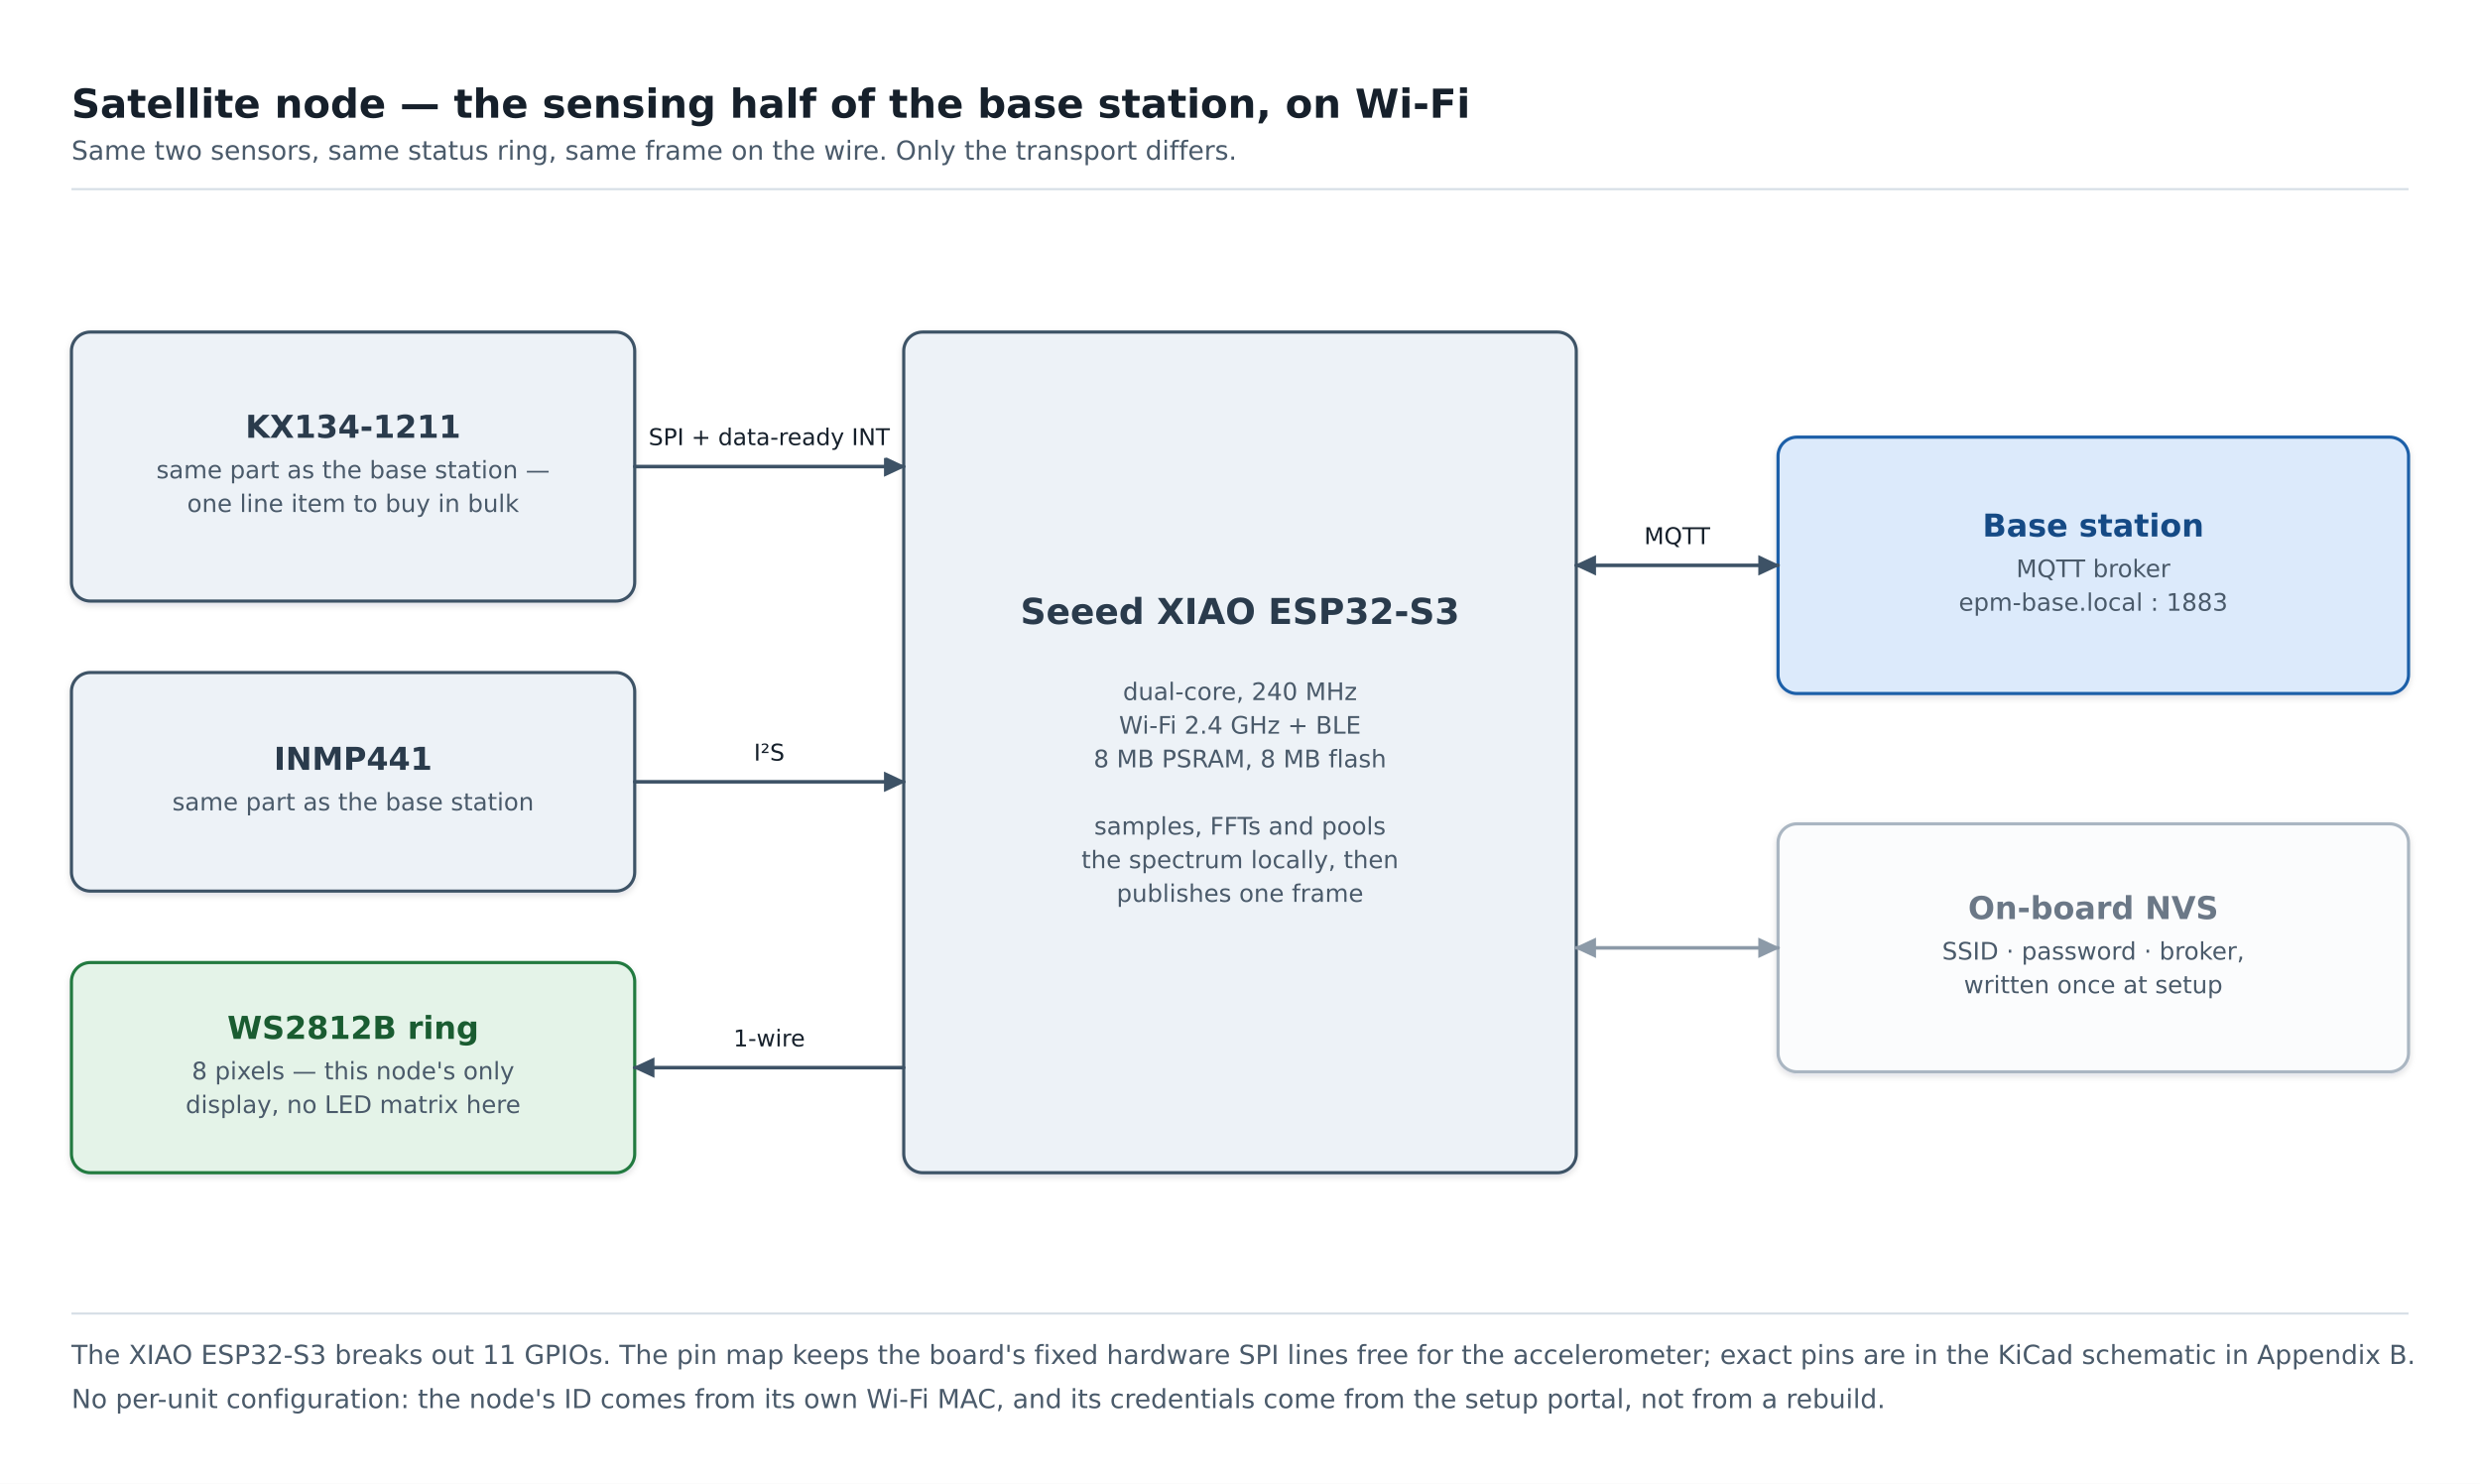
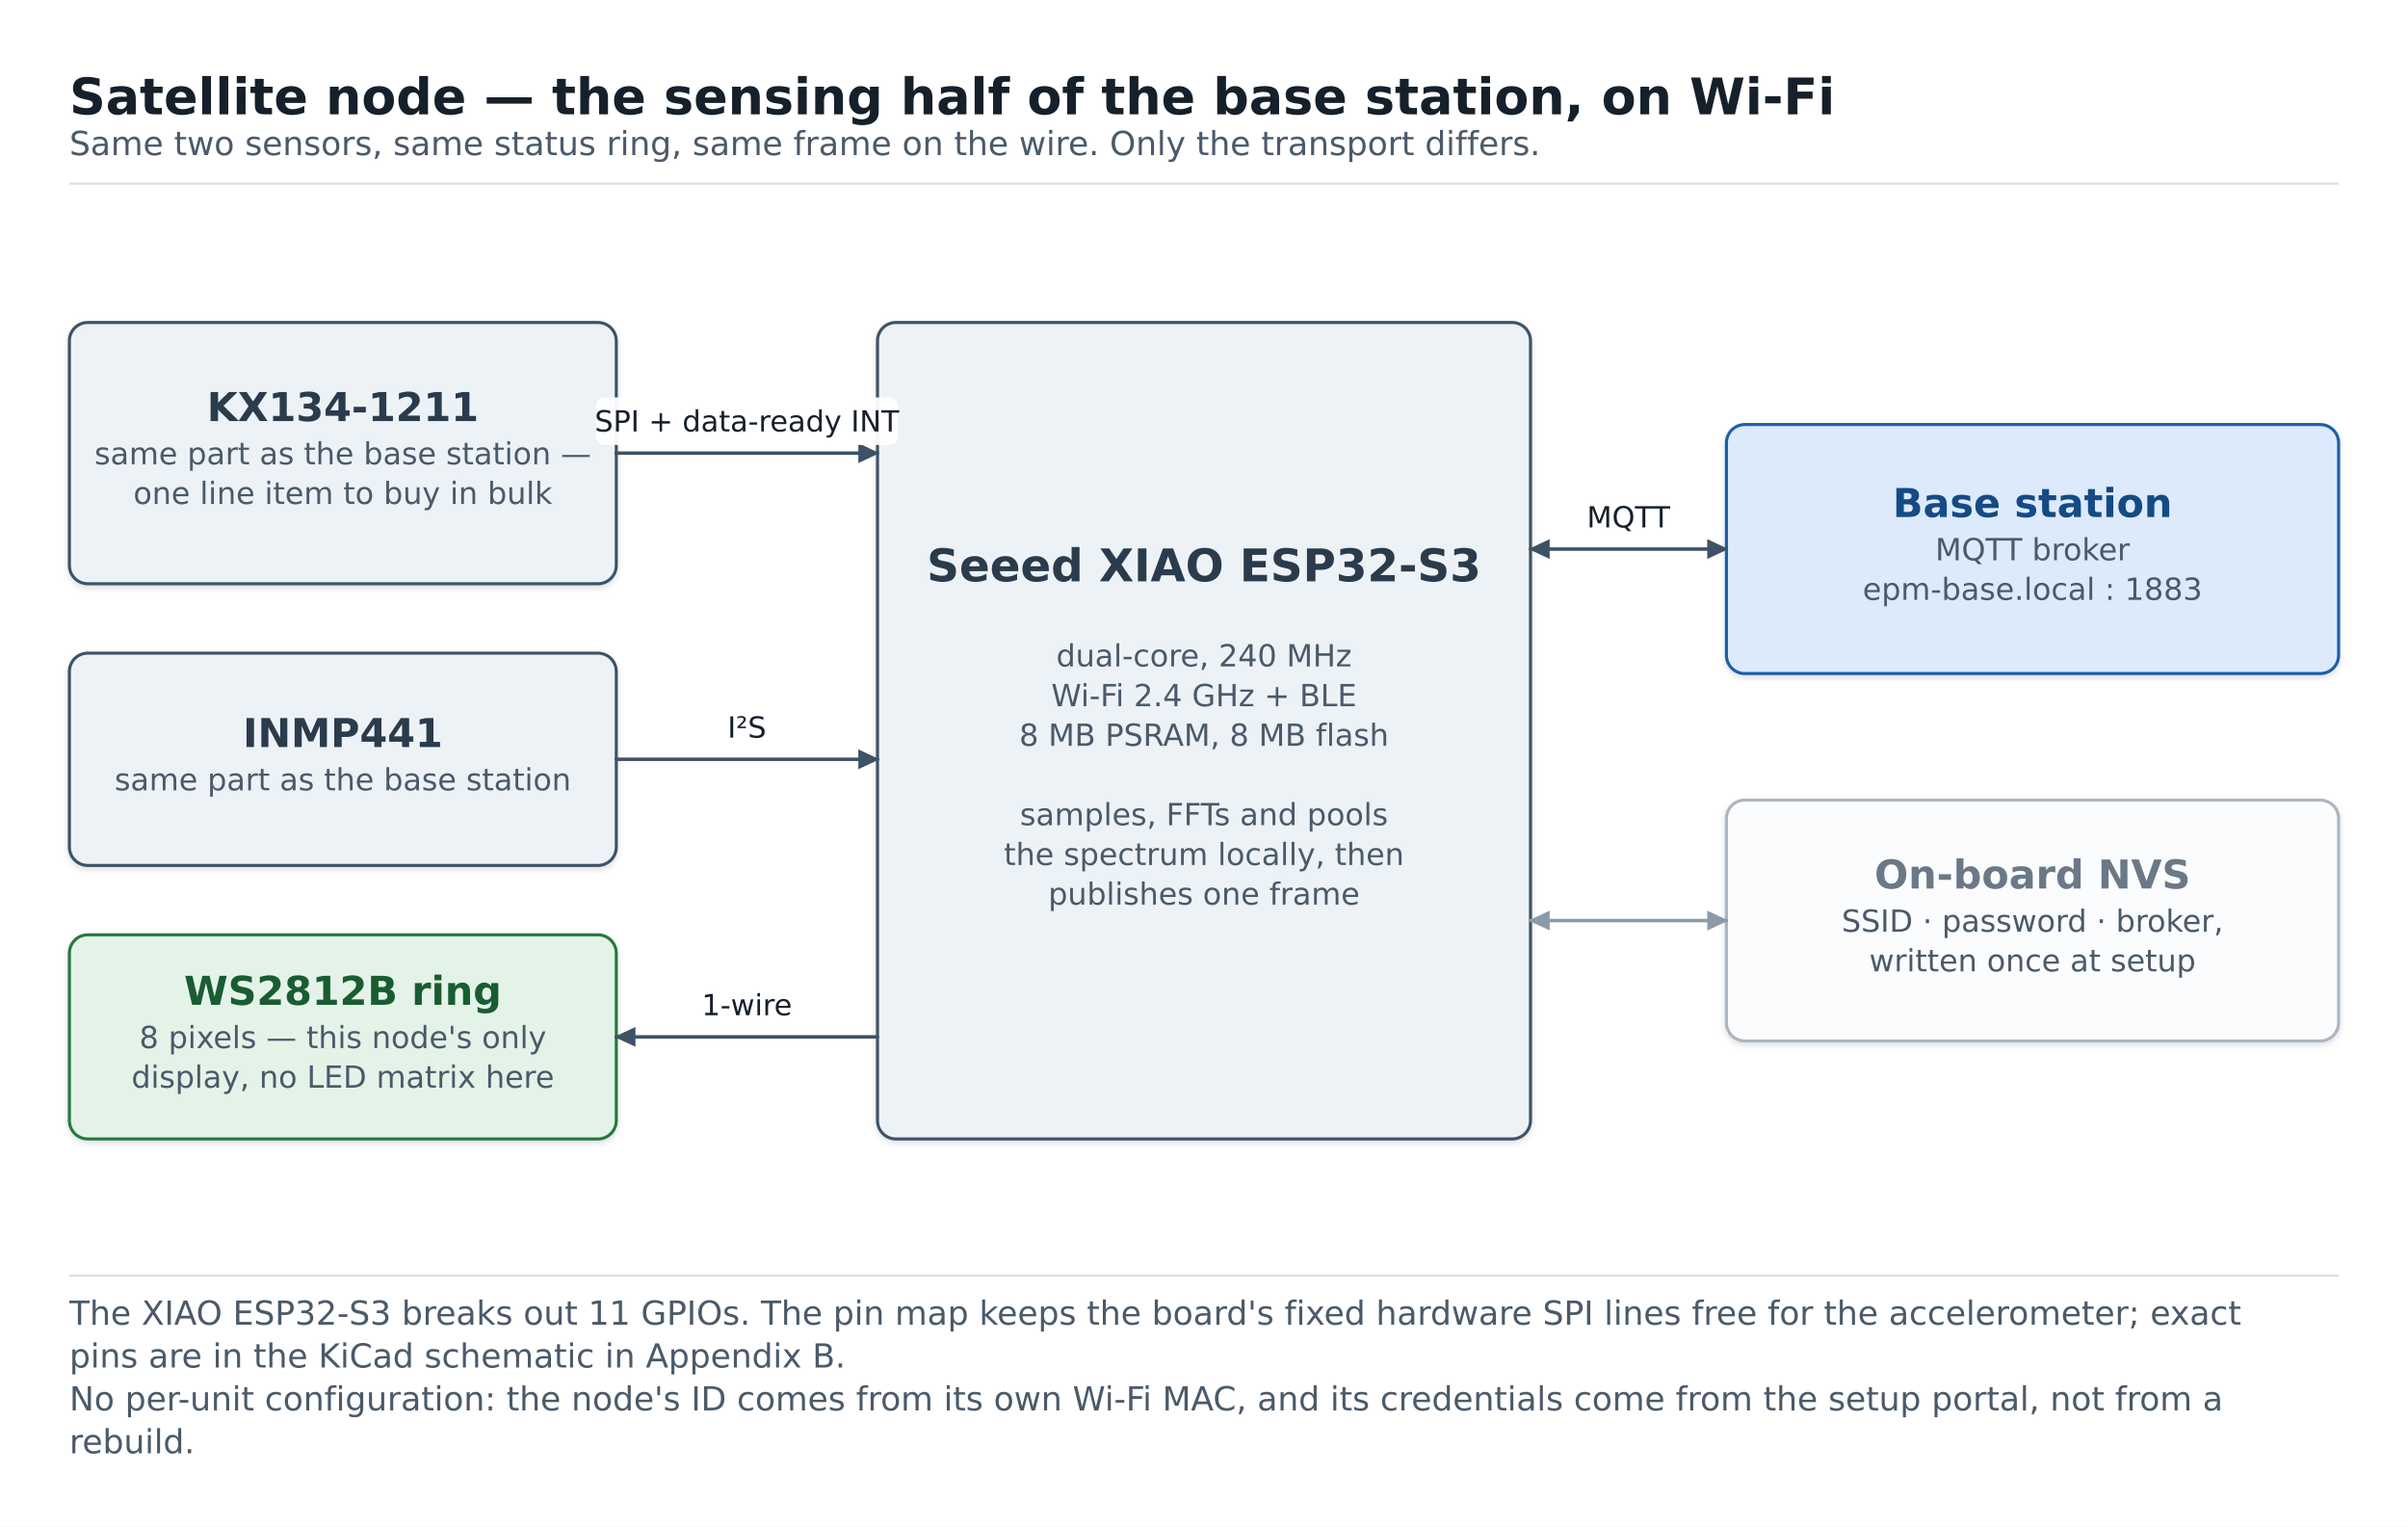
- <svg xmlns="http://www.w3.org/2000/svg" width="1180" height="706" viewBox="0 0 1180 706">
+ <svg xmlns="http://www.w3.org/2000/svg" width="1180" height="748" viewBox="0 0 1180 748">
  <defs>
    <marker id="arrow" viewBox="0 0 10 10" refX="8.5" refY="5" markerWidth="6.5" markerHeight="6.5" orient="auto-start-reverse">
      <path d="M0,0.6 L9.4,5 L0,9.4 z" fill="#3D5266" />
    </marker>
    <marker id="arrowAct" viewBox="0 0 10 10" refX="8.5" refY="5" markerWidth="6.5" markerHeight="6.5" orient="auto-start-reverse">
      <path d="M0,0.6 L9.4,5 L0,9.4 z" fill="#B03225" />
    </marker>
    <marker id="arrowSoft" viewBox="0 0 10 10" refX="8.5" refY="5" markerWidth="6.5" markerHeight="6.5" orient="auto-start-reverse">
      <path d="M0,0.6 L9.4,5 L0,9.4 z" fill="#8C9AA8" />
    </marker>
    <marker id="arrowTell" viewBox="0 0 10 10" refX="8.5" refY="5" markerWidth="6.5" markerHeight="6.5" orient="auto-start-reverse">
      <path d="M0,0.6 L9.4,5 L0,9.4 z" fill="#237A41" />
    </marker>
    <filter id="softshadow" x="-12%" y="-12%" width="130%" height="140%">
      <feDropShadow dx="0" dy="1.4" stdDeviation="1.6" flood-color="#16202B" flood-opacity="0.13" />
    </filter>
  </defs>
-   <rect x="0" y="0" width="1180" height="706" fill="#FFFFFF" />
+   <rect x="0" y="0" width="1180" height="748" fill="#FFFFFF" />
  <rect x="34.0" y="158.0" width="268.0" height="128.0" rx="9" fill="#EDF2F7" stroke="#3D5266" stroke-width="1.5" filter="url(#softshadow)" />
-   <text x="168.0" y="208.3" font-family="DejaVu Sans, Helvetica, Arial, sans-serif" font-size="15" font-weight="bold" font-style="normal" text-anchor="middle" fill="#2A3B4C">KX134-1211</text>
-   <text x="168.0" y="227.6" font-family="DejaVu Sans, Helvetica, Arial, sans-serif" font-size="11.5" font-weight="normal" font-style="normal" text-anchor="middle" fill="#4A5A6A">same part as the base station —</text>
-   <text x="168.0" y="243.6" font-family="DejaVu Sans, Helvetica, Arial, sans-serif" font-size="11.5" font-weight="normal" font-style="normal" text-anchor="middle" fill="#4A5A6A">one line item to buy in bulk</text>
+   <text x="168.0" y="206.3" font-family="DejaVu Sans, Helvetica, Arial, sans-serif" font-size="19.50" font-weight="bold" font-style="normal" text-anchor="middle" fill="#2A3B4C">KX134-1211</text>
+   <text x="168.0" y="227.5" font-family="DejaVu Sans, Helvetica, Arial, sans-serif" font-size="14.95" font-weight="normal" font-style="normal" text-anchor="middle" fill="#4A5A6A">same part as the base station —</text>
+   <text x="168.0" y="246.9" font-family="DejaVu Sans, Helvetica, Arial, sans-serif" font-size="14.95" font-weight="normal" font-style="normal" text-anchor="middle" fill="#4A5A6A">one line item to buy in bulk</text>
  <rect x="34.0" y="320.0" width="268.0" height="104.0" rx="9" fill="#EDF2F7" stroke="#3D5266" stroke-width="1.5" filter="url(#softshadow)" />
-   <text x="168.0" y="366.3" font-family="DejaVu Sans, Helvetica, Arial, sans-serif" font-size="15" font-weight="bold" font-style="normal" text-anchor="middle" fill="#2A3B4C">INMP441</text>
-   <text x="168.0" y="385.6" font-family="DejaVu Sans, Helvetica, Arial, sans-serif" font-size="11.5" font-weight="normal" font-style="normal" text-anchor="middle" fill="#4A5A6A">same part as the base station</text>
+   <text x="168.0" y="366.0" font-family="DejaVu Sans, Helvetica, Arial, sans-serif" font-size="19.50" font-weight="bold" font-style="normal" text-anchor="middle" fill="#2A3B4C">INMP441</text>
+   <text x="168.0" y="387.2" font-family="DejaVu Sans, Helvetica, Arial, sans-serif" font-size="14.95" font-weight="normal" font-style="normal" text-anchor="middle" fill="#4A5A6A">same part as the base station</text>
  <rect x="34.0" y="458.0" width="268.0" height="100.0" rx="9" fill="#E4F3E8" stroke="#237A41" stroke-width="1.5" filter="url(#softshadow)" />
-   <text x="168.0" y="494.3" font-family="DejaVu Sans, Helvetica, Arial, sans-serif" font-size="15" font-weight="bold" font-style="normal" text-anchor="middle" fill="#1A5C31">WS2812B ring</text>
-   <text x="168.0" y="513.6" font-family="DejaVu Sans, Helvetica, Arial, sans-serif" font-size="11.5" font-weight="normal" font-style="normal" text-anchor="middle" fill="#4A5A6A">8 pixels — this node's only</text>
-   <text x="168.0" y="529.6" font-family="DejaVu Sans, Helvetica, Arial, sans-serif" font-size="11.5" font-weight="normal" font-style="normal" text-anchor="middle" fill="#4A5A6A">display, no LED matrix here</text>
+   <text x="168.0" y="492.3" font-family="DejaVu Sans, Helvetica, Arial, sans-serif" font-size="19.50" font-weight="bold" font-style="normal" text-anchor="middle" fill="#1A5C31">WS2812B ring</text>
+   <text x="168.0" y="513.5" font-family="DejaVu Sans, Helvetica, Arial, sans-serif" font-size="14.95" font-weight="normal" font-style="normal" text-anchor="middle" fill="#4A5A6A">8 pixels — this node's only</text>
+   <text x="168.0" y="532.9" font-family="DejaVu Sans, Helvetica, Arial, sans-serif" font-size="14.95" font-weight="normal" font-style="normal" text-anchor="middle" fill="#4A5A6A">display, no LED matrix here</text>
  <rect x="430.0" y="158.0" width="320.0" height="400.0" rx="9" fill="#EDF2F7" stroke="#3D5266" stroke-width="1.5" filter="url(#softshadow)" />
-   <text x="590.0" y="296.9" font-family="DejaVu Sans, Helvetica, Arial, sans-serif" font-size="17" font-weight="bold" font-style="normal" text-anchor="middle" fill="#2A3B4C">Seeed XIAO ESP32-S3</text>
-   <text x="590.0" y="317.1" font-family="DejaVu Sans, Helvetica, Arial, sans-serif" font-size="11.5" font-weight="normal" font-style="normal" text-anchor="middle" fill="#4A5A6A" />
-   <text x="590.0" y="333.1" font-family="DejaVu Sans, Helvetica, Arial, sans-serif" font-size="11.5" font-weight="normal" font-style="normal" text-anchor="middle" fill="#4A5A6A">dual-core, 240 MHz</text>
-   <text x="590.0" y="349.1" font-family="DejaVu Sans, Helvetica, Arial, sans-serif" font-size="11.5" font-weight="normal" font-style="normal" text-anchor="middle" fill="#4A5A6A">Wi-Fi 2.4 GHz + BLE</text>
-   <text x="590.0" y="365.1" font-family="DejaVu Sans, Helvetica, Arial, sans-serif" font-size="11.5" font-weight="normal" font-style="normal" text-anchor="middle" fill="#4A5A6A">8 MB PSRAM, 8 MB flash</text>
-   <text x="590.0" y="381.1" font-family="DejaVu Sans, Helvetica, Arial, sans-serif" font-size="11.5" font-weight="normal" font-style="normal" text-anchor="middle" fill="#4A5A6A" />
-   <text x="590.0" y="397.1" font-family="DejaVu Sans, Helvetica, Arial, sans-serif" font-size="11.5" font-weight="normal" font-style="normal" text-anchor="middle" fill="#4A5A6A">samples, FFTs and pools</text>
-   <text x="590.0" y="413.1" font-family="DejaVu Sans, Helvetica, Arial, sans-serif" font-size="11.5" font-weight="normal" font-style="normal" text-anchor="middle" fill="#4A5A6A">the spectrum locally, then</text>
-   <text x="590.0" y="429.1" font-family="DejaVu Sans, Helvetica, Arial, sans-serif" font-size="11.5" font-weight="normal" font-style="normal" text-anchor="middle" fill="#4A5A6A">publishes one frame</text>
+   <text x="590.0" y="284.8" font-family="DejaVu Sans, Helvetica, Arial, sans-serif" font-size="22.10" font-weight="bold" font-style="normal" text-anchor="middle" fill="#2A3B4C">Seeed XIAO ESP32-S3</text>
+   <text x="590.0" y="307.1" font-family="DejaVu Sans, Helvetica, Arial, sans-serif" font-size="14.95" font-weight="normal" font-style="normal" text-anchor="middle" fill="#4A5A6A" />
+   <text x="590.0" y="326.5" font-family="DejaVu Sans, Helvetica, Arial, sans-serif" font-size="14.95" font-weight="normal" font-style="normal" text-anchor="middle" fill="#4A5A6A">dual-core, 240 MHz</text>
+   <text x="590.0" y="346.0" font-family="DejaVu Sans, Helvetica, Arial, sans-serif" font-size="14.95" font-weight="normal" font-style="normal" text-anchor="middle" fill="#4A5A6A">Wi-Fi 2.4 GHz + BLE</text>
+   <text x="590.0" y="365.4" font-family="DejaVu Sans, Helvetica, Arial, sans-serif" font-size="14.95" font-weight="normal" font-style="normal" text-anchor="middle" fill="#4A5A6A">8 MB PSRAM, 8 MB flash</text>
+   <text x="590.0" y="384.9" font-family="DejaVu Sans, Helvetica, Arial, sans-serif" font-size="14.95" font-weight="normal" font-style="normal" text-anchor="middle" fill="#4A5A6A" />
+   <text x="590.0" y="404.3" font-family="DejaVu Sans, Helvetica, Arial, sans-serif" font-size="14.95" font-weight="normal" font-style="normal" text-anchor="middle" fill="#4A5A6A">samples, FFTs and pools</text>
+   <text x="590.0" y="423.8" font-family="DejaVu Sans, Helvetica, Arial, sans-serif" font-size="14.95" font-weight="normal" font-style="normal" text-anchor="middle" fill="#4A5A6A">the spectrum locally, then</text>
+   <text x="590.0" y="443.2" font-family="DejaVu Sans, Helvetica, Arial, sans-serif" font-size="14.95" font-weight="normal" font-style="normal" text-anchor="middle" fill="#4A5A6A">publishes one frame</text>
  <path d="M302.0,222.0 L430.0,222.0" fill="none" stroke="#3D5266" stroke-width="1.7" stroke-linejoin="round" stroke-linecap="round" marker-end="url(#arrow)" />
-   <rect x="307.8" y="198.0" width="116.5" height="20.0" rx="4" fill="#FFFFFF" opacity="0.94" />
-   <text x="366.0" y="211.8" font-family="DejaVu Sans, Helvetica, Arial, sans-serif" font-size="11" font-weight="normal" font-style="normal" text-anchor="middle" fill="#16202B">SPI + data-ready INT</text>
+   <rect x="292.1" y="194.7" width="147.8" height="23.3" rx="4" fill="#FFFFFF" opacity="0.94" />
+   <text x="366.0" y="211.4" font-family="DejaVu Sans, Helvetica, Arial, sans-serif" font-size="14.30" font-weight="normal" font-style="normal" text-anchor="middle" fill="#16202B">SPI + data-ready INT</text>
  <path d="M302.0,372.0 L430.0,372.0" fill="none" stroke="#3D5266" stroke-width="1.7" stroke-linejoin="round" stroke-linecap="round" marker-end="url(#arrow)" />
-   <rect x="352.1" y="348.0" width="27.8" height="20.0" rx="4" fill="#FFFFFF" opacity="0.94" />
-   <text x="366.0" y="361.9" font-family="DejaVu Sans, Helvetica, Arial, sans-serif" font-size="11" font-weight="normal" font-style="normal" text-anchor="middle" fill="#16202B">I²S</text>
+   <rect x="349.7" y="344.7" width="32.5" height="23.3" rx="4" fill="#FFFFFF" opacity="0.94" />
+   <text x="366.0" y="361.4" font-family="DejaVu Sans, Helvetica, Arial, sans-serif" font-size="14.30" font-weight="normal" font-style="normal" text-anchor="middle" fill="#16202B">I²S</text>
  <path d="M430.0,508.0 L302.0,508.0" fill="none" stroke="#3D5266" stroke-width="1.7" stroke-linejoin="round" stroke-linecap="round" marker-end="url(#arrow)" />
-   <rect x="343.4" y="484.0" width="45.1" height="20.0" rx="4" fill="#FFFFFF" opacity="0.94" />
-   <text x="366.0" y="497.9" font-family="DejaVu Sans, Helvetica, Arial, sans-serif" font-size="11" font-weight="normal" font-style="normal" text-anchor="middle" fill="#16202B">1-wire</text>
+   <rect x="338.5" y="480.7" width="55.0" height="23.3" rx="4" fill="#FFFFFF" opacity="0.94" />
+   <text x="366.0" y="497.4" font-family="DejaVu Sans, Helvetica, Arial, sans-serif" font-size="14.30" font-weight="normal" font-style="normal" text-anchor="middle" fill="#16202B">1-wire</text>
  <rect x="846.0" y="208.0" width="300.0" height="122.0" rx="9" fill="#DCEAFB" stroke="#1B5FA8" stroke-width="1.5" filter="url(#softshadow)" />
-   <text x="996.0" y="255.3" font-family="DejaVu Sans, Helvetica, Arial, sans-serif" font-size="15" font-weight="bold" font-style="normal" text-anchor="middle" fill="#154A85">Base station</text>
-   <text x="996.0" y="274.6" font-family="DejaVu Sans, Helvetica, Arial, sans-serif" font-size="11.5" font-weight="normal" font-style="normal" text-anchor="middle" fill="#4A5A6A">MQTT broker</text>
-   <text x="996.0" y="290.6" font-family="DejaVu Sans, Helvetica, Arial, sans-serif" font-size="11.5" font-weight="normal" font-style="normal" text-anchor="middle" fill="#4A5A6A">epm-base.local : 1883</text>
+   <text x="996.0" y="253.3" font-family="DejaVu Sans, Helvetica, Arial, sans-serif" font-size="19.50" font-weight="bold" font-style="normal" text-anchor="middle" fill="#154A85">Base station</text>
+   <text x="996.0" y="274.5" font-family="DejaVu Sans, Helvetica, Arial, sans-serif" font-size="14.95" font-weight="normal" font-style="normal" text-anchor="middle" fill="#4A5A6A">MQTT broker</text>
+   <text x="996.0" y="293.9" font-family="DejaVu Sans, Helvetica, Arial, sans-serif" font-size="14.95" font-weight="normal" font-style="normal" text-anchor="middle" fill="#4A5A6A">epm-base.local : 1883</text>
  <rect x="846.0" y="392.0" width="300.0" height="118.0" rx="9" fill="#FBFCFD" stroke="#AAB6C2" stroke-width="1.5" filter="url(#softshadow)" />
-   <text x="996.0" y="437.3" font-family="DejaVu Sans, Helvetica, Arial, sans-serif" font-size="15" font-weight="bold" font-style="normal" text-anchor="middle" fill="#6B7887">On-board NVS</text>
-   <text x="996.0" y="456.6" font-family="DejaVu Sans, Helvetica, Arial, sans-serif" font-size="11.5" font-weight="normal" font-style="normal" text-anchor="middle" fill="#4A5A6A">SSID · password · broker,</text>
-   <text x="996.0" y="472.6" font-family="DejaVu Sans, Helvetica, Arial, sans-serif" font-size="11.5" font-weight="normal" font-style="normal" text-anchor="middle" fill="#4A5A6A">written once at setup</text>
+   <text x="996.0" y="435.3" font-family="DejaVu Sans, Helvetica, Arial, sans-serif" font-size="19.50" font-weight="bold" font-style="normal" text-anchor="middle" fill="#6B7887">On-board NVS</text>
+   <text x="996.0" y="456.5" font-family="DejaVu Sans, Helvetica, Arial, sans-serif" font-size="14.95" font-weight="normal" font-style="normal" text-anchor="middle" fill="#4A5A6A">SSID · password · broker,</text>
+   <text x="996.0" y="475.9" font-family="DejaVu Sans, Helvetica, Arial, sans-serif" font-size="14.95" font-weight="normal" font-style="normal" text-anchor="middle" fill="#4A5A6A">written once at setup</text>
  <path d="M750.0,269.0 L846.0,269.0" fill="none" stroke="#3D5266" stroke-width="1.7" stroke-linejoin="round" stroke-linecap="round" marker-start="url(#arrow)" marker-end="url(#arrow)" />
-   <rect x="779.2" y="245.0" width="37.5" height="20.0" rx="4" fill="#FFFFFF" opacity="0.94" />
-   <text x="798.0" y="258.9" font-family="DejaVu Sans, Helvetica, Arial, sans-serif" font-size="11" font-weight="normal" font-style="normal" text-anchor="middle" fill="#16202B">MQTT</text>
+   <rect x="775.4" y="241.7" width="45.2" height="23.3" rx="4" fill="#FFFFFF" opacity="0.94" />
+   <text x="798.0" y="258.4" font-family="DejaVu Sans, Helvetica, Arial, sans-serif" font-size="14.30" font-weight="normal" font-style="normal" text-anchor="middle" fill="#16202B">MQTT</text>
  <path d="M750.0,451.0 L846.0,451.0" fill="none" stroke="#8C9AA8" stroke-width="1.7" stroke-linejoin="round" stroke-linecap="round" marker-start="url(#arrowSoft)" marker-end="url(#arrowSoft)" />
  <line x1="34.0" y1="90.0" x2="1146.0" y2="90.0" stroke="#D6DEE6" stroke-width="1" />
-   <text x="34.0" y="56.0" font-family="DejaVu Sans, Helvetica, Arial, sans-serif" font-size="19" font-weight="bold" font-style="normal" text-anchor="start" fill="#16202B">Satellite node — the sensing half of the base station, on Wi-Fi</text>
-   <text x="34.0" y="76.0" font-family="DejaVu Sans, Helvetica, Arial, sans-serif" font-size="12.5" font-weight="normal" font-style="normal" text-anchor="start" fill="#4A5A6A">Same two sensors, same status ring, same frame on the wire. Only the transport differs.</text>
+   <text x="34.0" y="56.0" font-family="DejaVu Sans, Helvetica, Arial, sans-serif" font-size="24.70" font-weight="bold" font-style="normal" text-anchor="start" fill="#16202B">Satellite node — the sensing half of the base station, on Wi-Fi</text>
+   <text x="34.0" y="76.0" font-family="DejaVu Sans, Helvetica, Arial, sans-serif" font-size="16.25" font-weight="normal" font-style="normal" text-anchor="start" fill="#4A5A6A">Same two sensors, same status ring, same frame on the wire. Only the transport differs.</text>
  <line x1="34.0" y1="625.0" x2="1146.0" y2="625.0" stroke="#D6DEE6" stroke-width="1" />
-   <text x="34.0" y="649.0" font-family="DejaVu Sans, Helvetica, Arial, sans-serif" font-size="12.5" font-weight="normal" font-style="normal" text-anchor="start" fill="#4A5A6A">The XIAO ESP32-S3 breaks out 11 GPIOs. The pin map keeps the board's fixed hardware SPI lines free for the accelerometer; exact pins are in the KiCad schematic in Appendix B.</text>
-   <text x="34.0" y="670.0" font-family="DejaVu Sans, Helvetica, Arial, sans-serif" font-size="12.5" font-weight="normal" font-style="normal" text-anchor="start" fill="#4A5A6A">No per-unit configuration: the node's ID comes from its own Wi-Fi MAC, and its credentials come from the setup portal, not from a rebuild.</text>
+   <text x="34.0" y="649.0" font-family="DejaVu Sans, Helvetica, Arial, sans-serif" font-size="16.25" font-weight="normal" font-style="normal" text-anchor="start" fill="#4A5A6A">The XIAO ESP32-S3 breaks out 11 GPIOs. The pin map keeps the board's fixed hardware SPI lines free for the accelerometer; exact</text>
+   <text x="34.0" y="670.0" font-family="DejaVu Sans, Helvetica, Arial, sans-serif" font-size="16.25" font-weight="normal" font-style="normal" text-anchor="start" fill="#4A5A6A">pins are in the KiCad schematic in Appendix B.</text>
+   <text x="34.0" y="691.0" font-family="DejaVu Sans, Helvetica, Arial, sans-serif" font-size="16.25" font-weight="normal" font-style="normal" text-anchor="start" fill="#4A5A6A">No per-unit configuration: the node's ID comes from its own Wi-Fi MAC, and its credentials come from the setup portal, not from a</text>
+   <text x="34.0" y="712.0" font-family="DejaVu Sans, Helvetica, Arial, sans-serif" font-size="16.25" font-weight="normal" font-style="normal" text-anchor="start" fill="#4A5A6A">rebuild.</text>
</svg>
